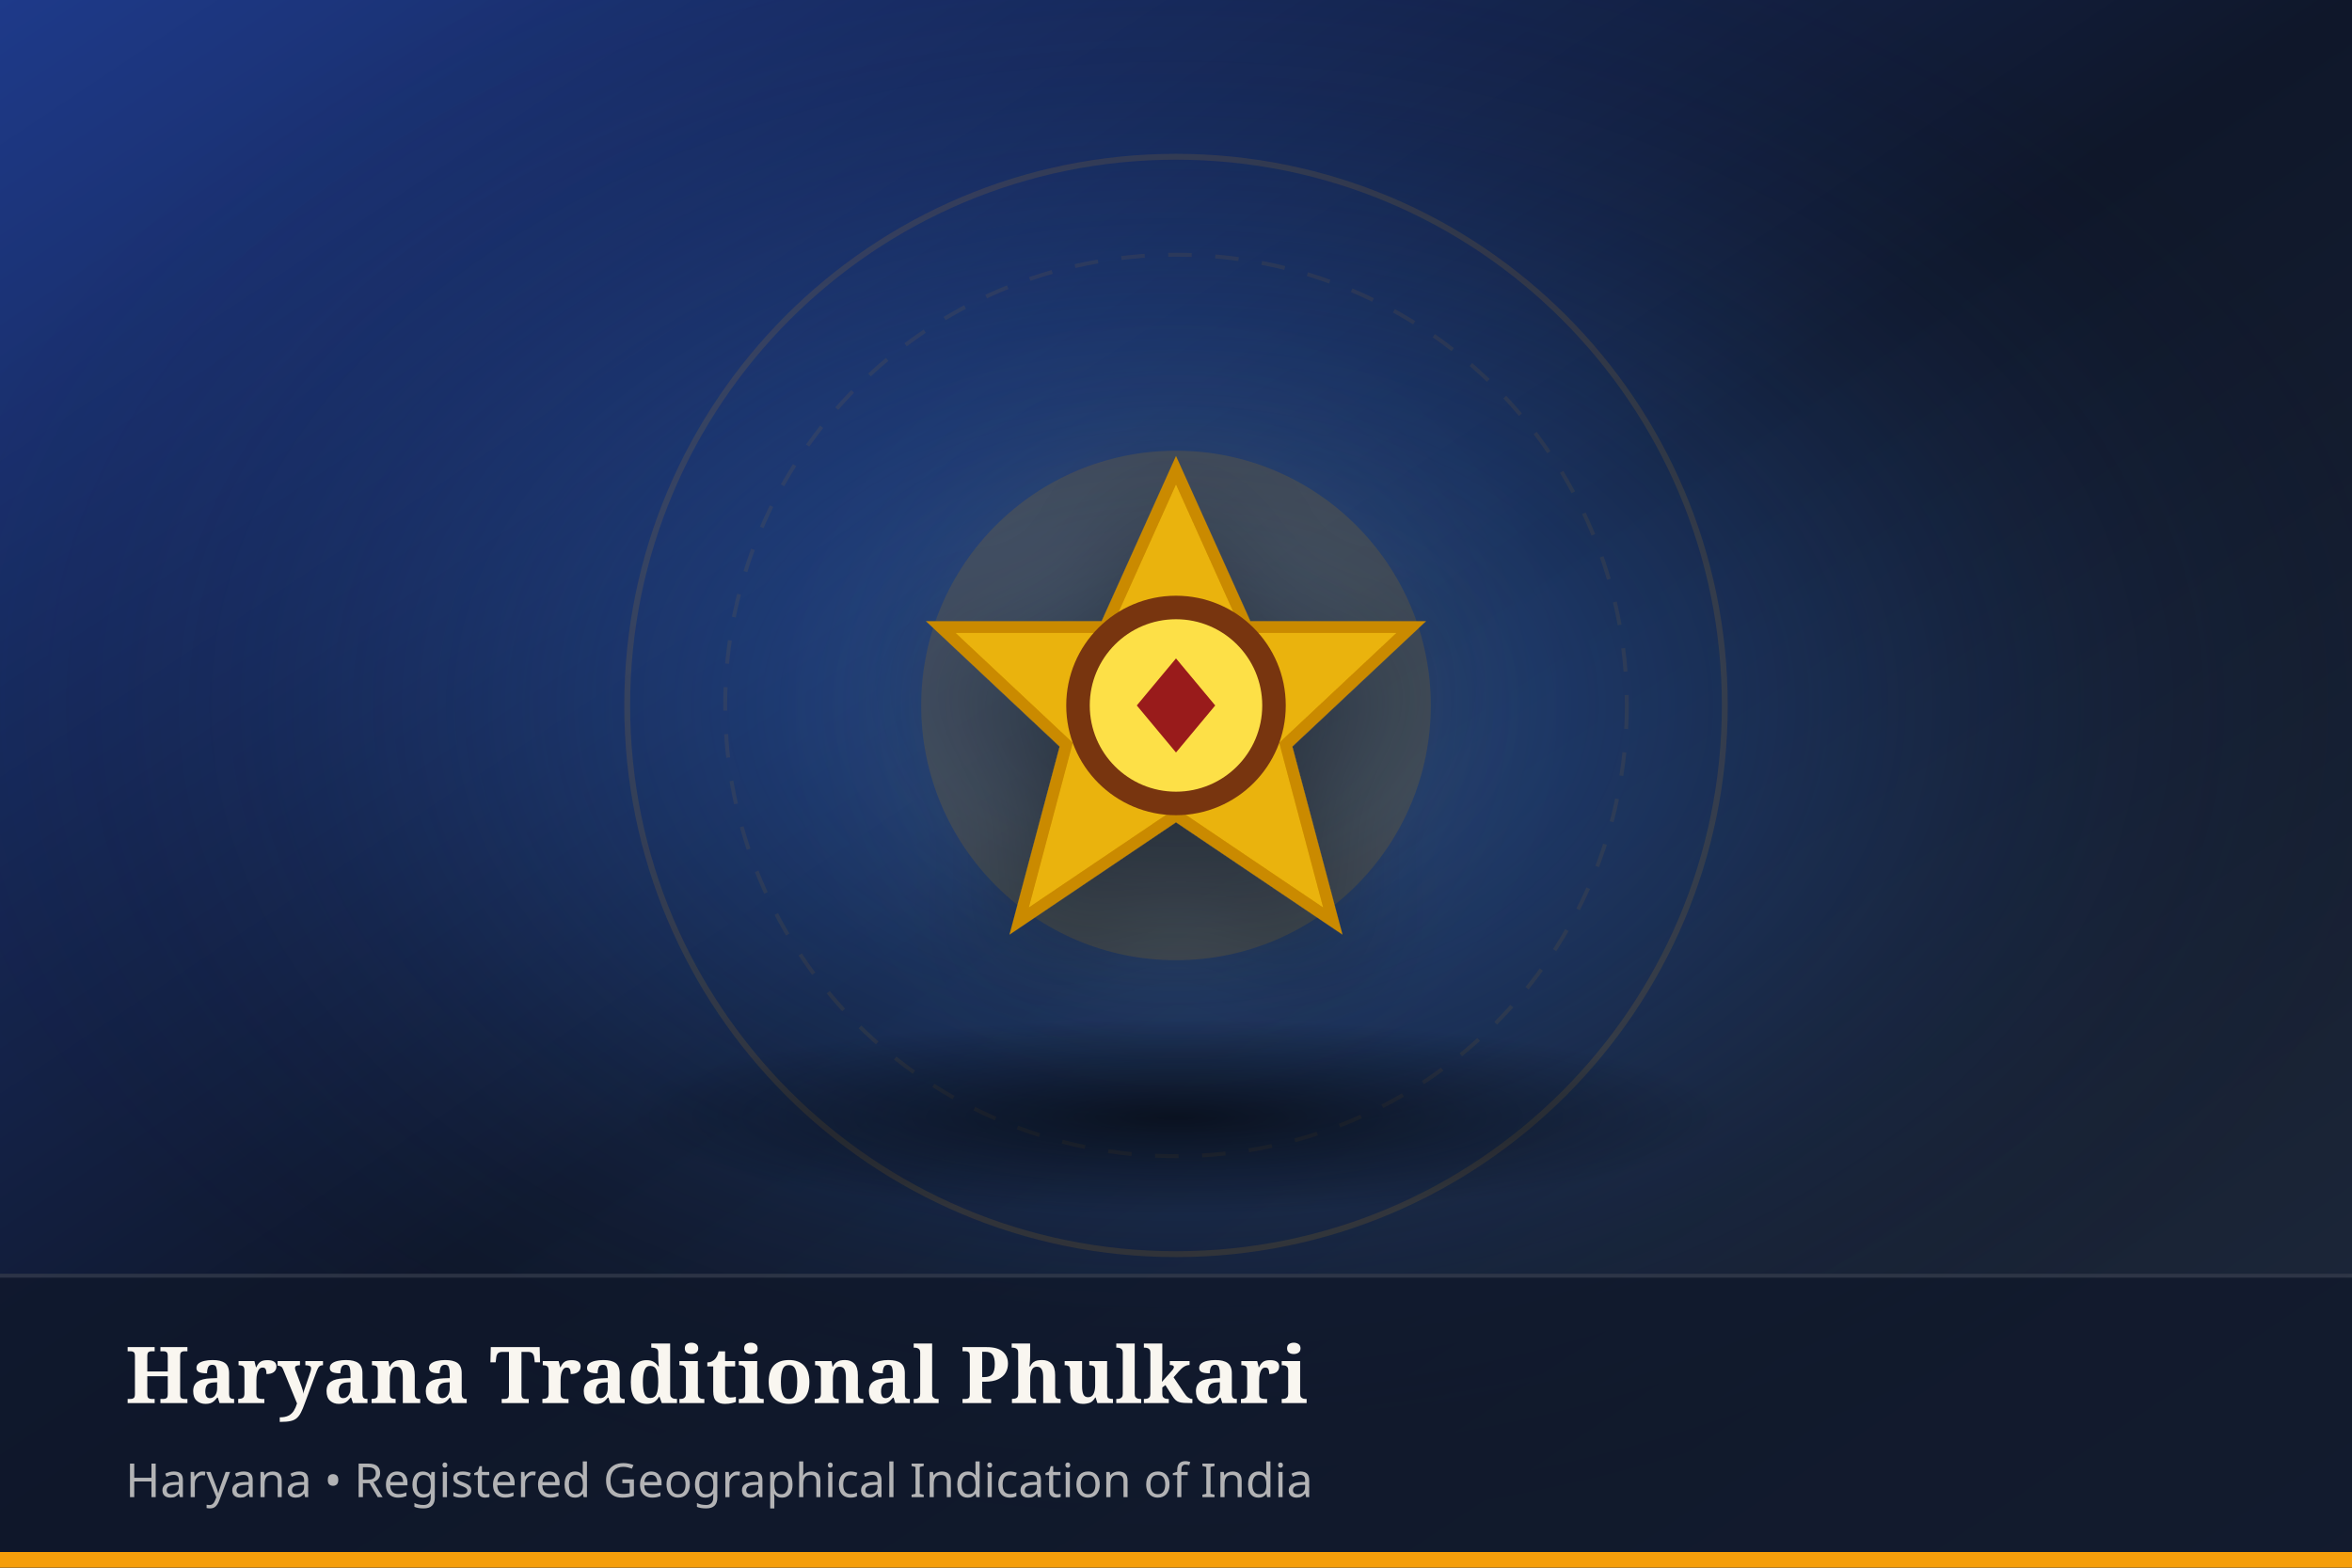
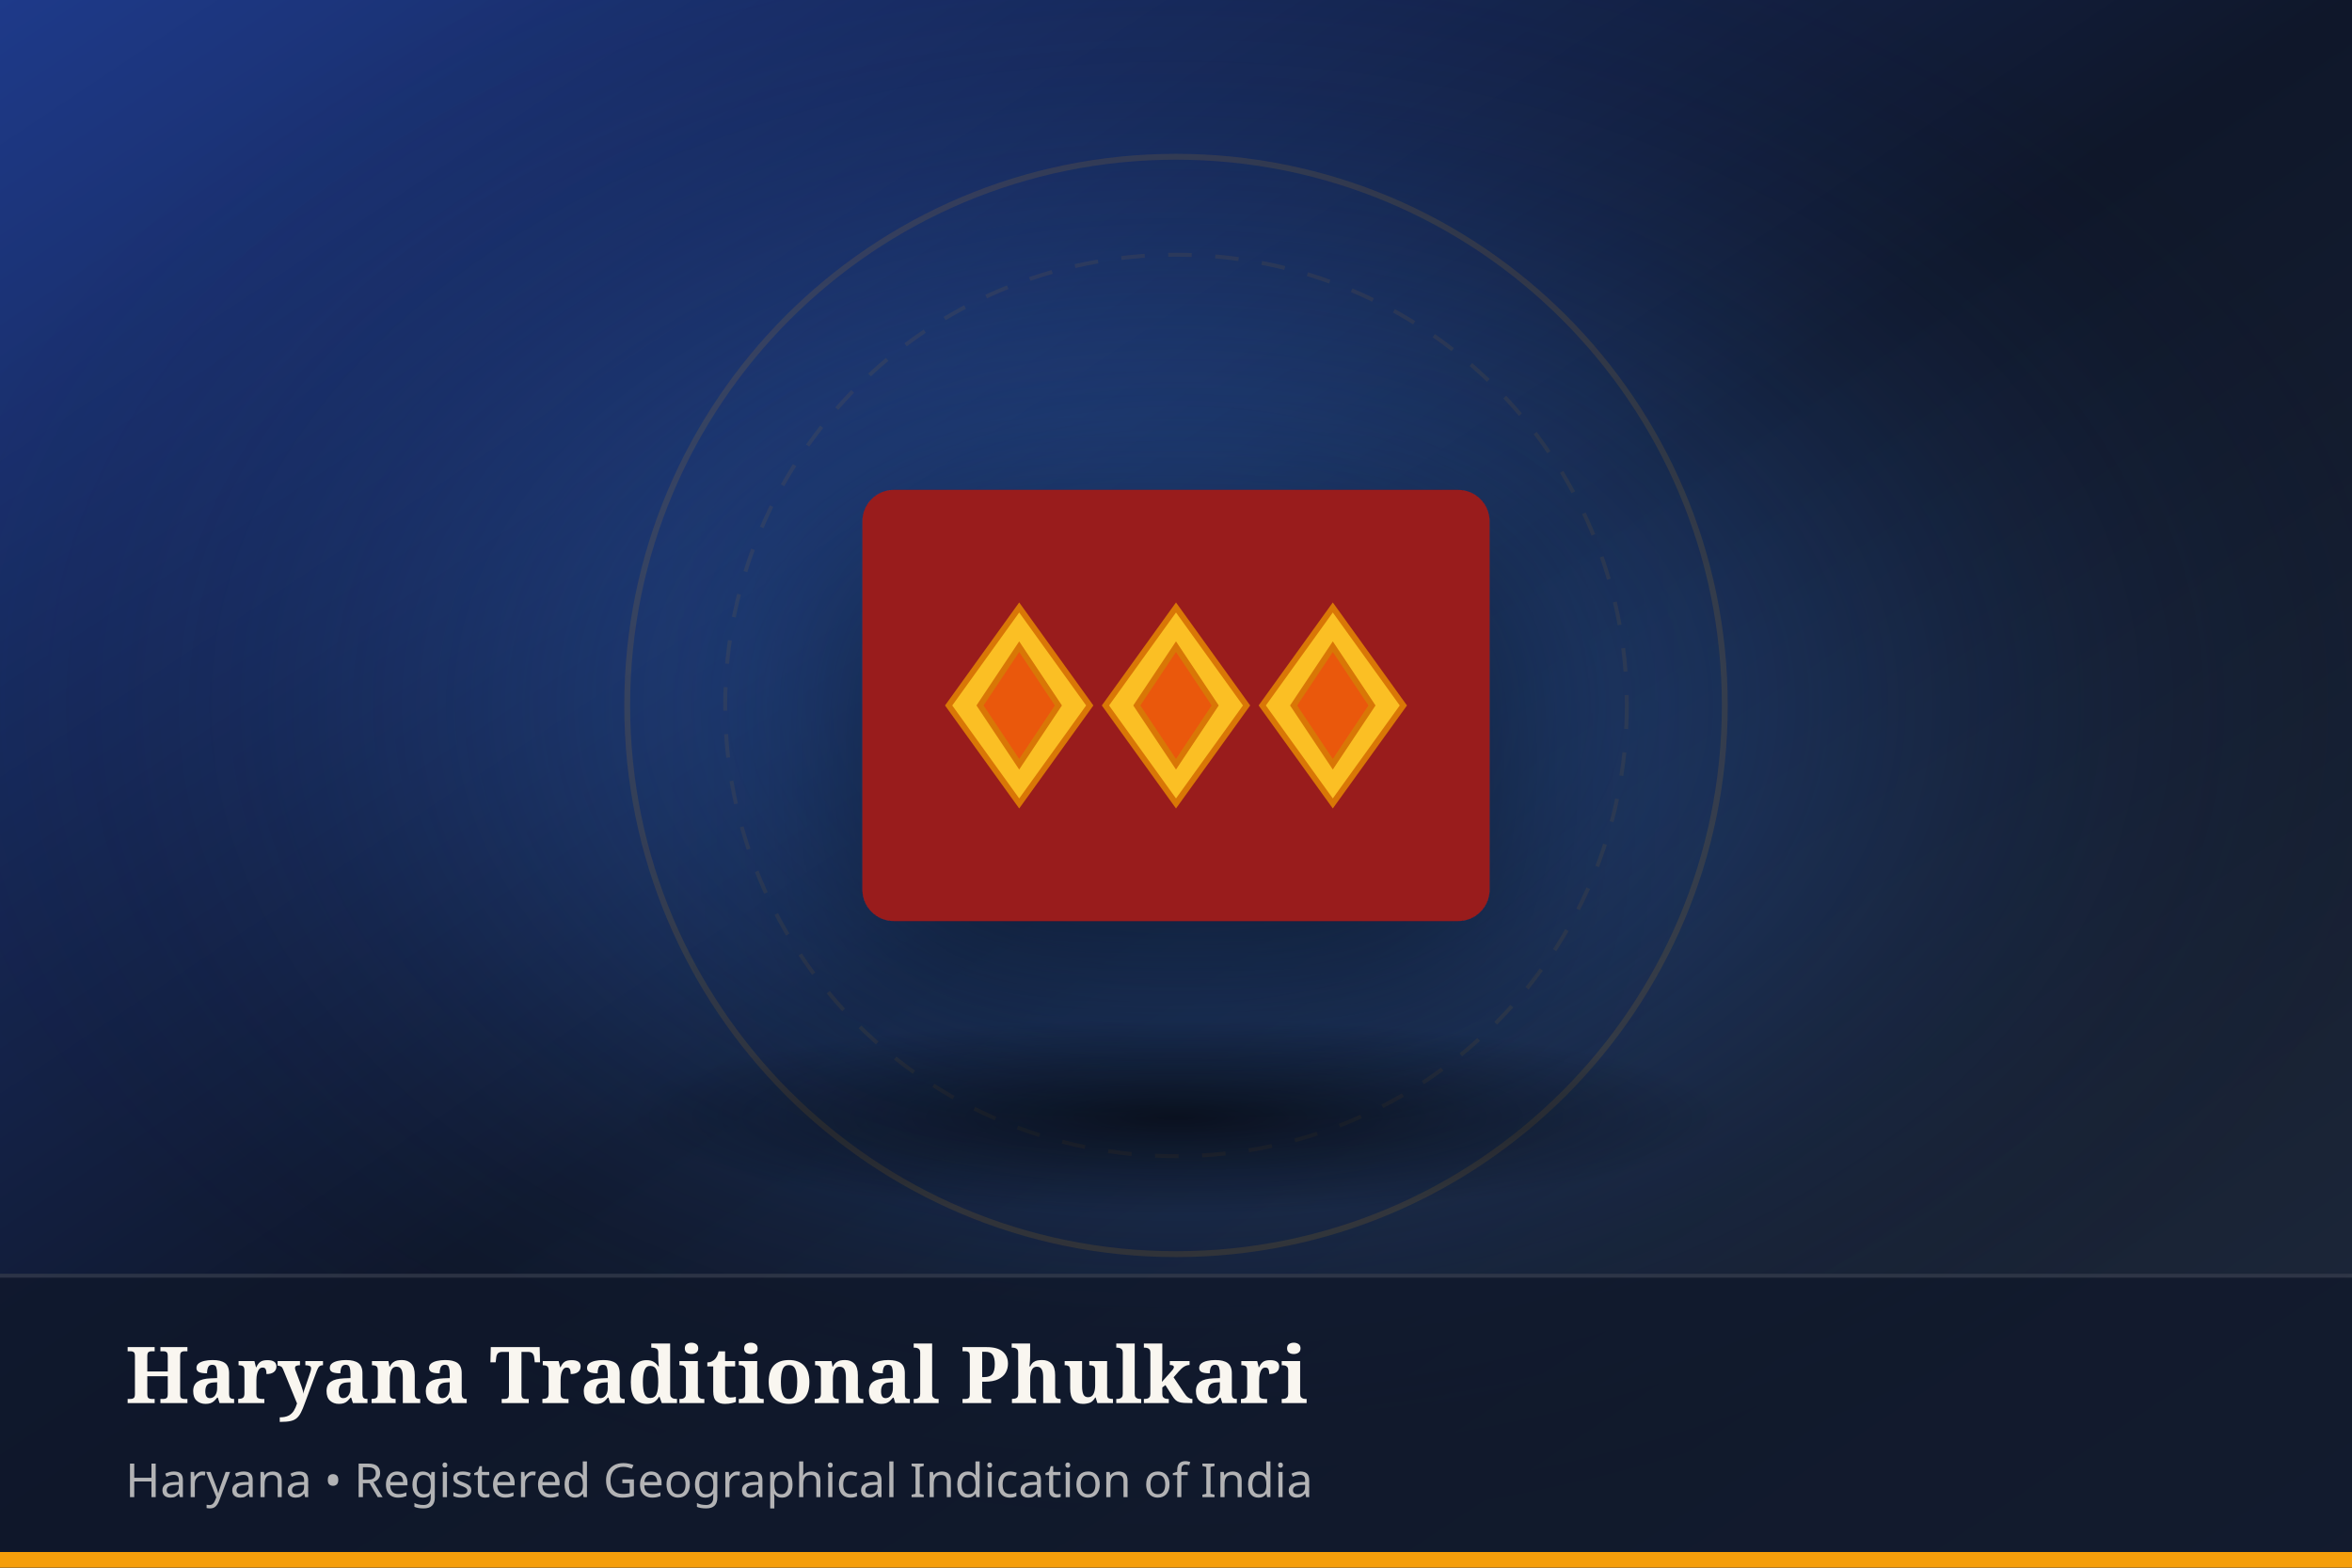
<svg xmlns="http://www.w3.org/2000/svg" width="600" height="400" viewBox="0 0 600 400">
  <defs>
    <linearGradient id="bgGrad_haryana-traditional-phulkari" x1="0%" y1="0%" x2="100%" y2="100%">
      <stop offset="0%" stop-color="#1E3A8A" />
      <stop offset="50%" stop-color="#0F172A" />
      <stop offset="100%" stop-color="#1E293B" />
    </linearGradient>
    <radialGradient id="spotlight_haryana-traditional-phulkari" cx="50%" cy="45%" r="55%">
      <stop offset="0%" stop-color="#3B82F6" stop-opacity="0.45" />
      <stop offset="60%" stop-color="#3B82F6" stop-opacity="0.1" />
      <stop offset="100%" stop-color="#000000" stop-opacity="0" />
    </radialGradient>
    <radialGradient id="floorShadow_haryana-traditional-phulkari" cx="50%" cy="50%" r="50%">
      <stop offset="0%" stop-color="rgba(0,0,0,0.6)" />
      <stop offset="100%" stop-color="rgba(0,0,0,0)" />
    </radialGradient>
  </defs>
  <rect width="100%" height="100%" fill="url(#bgGrad_haryana-traditional-phulkari)" />
  <rect width="100%" height="100%" fill="url(#spotlight_haryana-traditional-phulkari)" />
  <circle cx="300" cy="180" r="140" fill="none" stroke="#F59E0B" stroke-opacity="0.12" stroke-width="1.5" />
  <circle cx="300" cy="180" r="115" fill="none" stroke="#F59E0B" stroke-opacity="0.08" stroke-width="1" stroke-dasharray="6,6" />
  <ellipse cx="300" cy="285" rx="140" ry="25" fill="url(#floorShadow_haryana-traditional-phulkari)" />
  <g transform="translate(300, 180)">
-     <circle cx="0" cy="0" r="65" fill="#CA8A04" opacity="0.2" filter="drop-shadow(0 0 20px rgba(234,179,8,0.4))" />
-     <polygon points="0,-60 18,-20 60,-20 28,10 40,55 0,28 -40,55 -28,10 -60,-20 -18,-20" fill="#EAB308" stroke="#CA8A04" stroke-width="3" filter="drop-shadow(0 10px 15px rgba(0,0,0,0.4))" />
-     <circle cx="0" cy="0" r="28" fill="#78350F" />
-     <circle cx="0" cy="0" r="22" fill="#FDE047" />
-     <path d="M-10,0 L0,-12 L10,0 L0,12 Z" fill="#991B1B" />
+     <rect x="-80" y="-55" width="160" height="110" rx="8" fill="#991B1B" filter="drop-shadow(0 15px 25px rgba(0,0,0,0.5))" />
+     <g fill="#FBBF24" stroke="#D97706" stroke-width="1.5">
+       <polygon points="-40,-25 -22,0 -40,25 -58,0" />
+       <polygon points="-40,-15 -30,0 -40,15 -50,0" fill="#EA580C" />
+       <polygon points="0,-25 18,0 0,25 -18,0" />
+       <polygon points="0,-15 10,0 0,15 -10,0" fill="#EA580C" />
+       <polygon points="40,-25 58,0 40,25 22,0" />
+       <polygon points="40,-15 50,0 40,15 30,0" fill="#EA580C" />
+     </g>
  </g>
  <rect x="0" y="325" width="600" height="75" fill="rgba(15, 23, 42, 0.75)" />
  <rect x="0" y="325" width="600" height="1" fill="rgba(255, 255, 255, 0.12)" />
  <text x="32" y="358" fill="#F9F6F0" font-family="'Playfair Display', Georgia, serif" font-size="20" font-weight="700">
    Haryana Traditional Phulkari
  </text>
  <text x="32" y="382" fill="rgba(249, 246, 240, 0.7)" font-family="'Plus Jakarta Sans', sans-serif" font-size="12" font-weight="500">
    Haryana • Registered Geographical Indication of India
  </text>
  <rect x="0" y="396" width="600" height="4" fill="#F59E0B" />
</svg>
